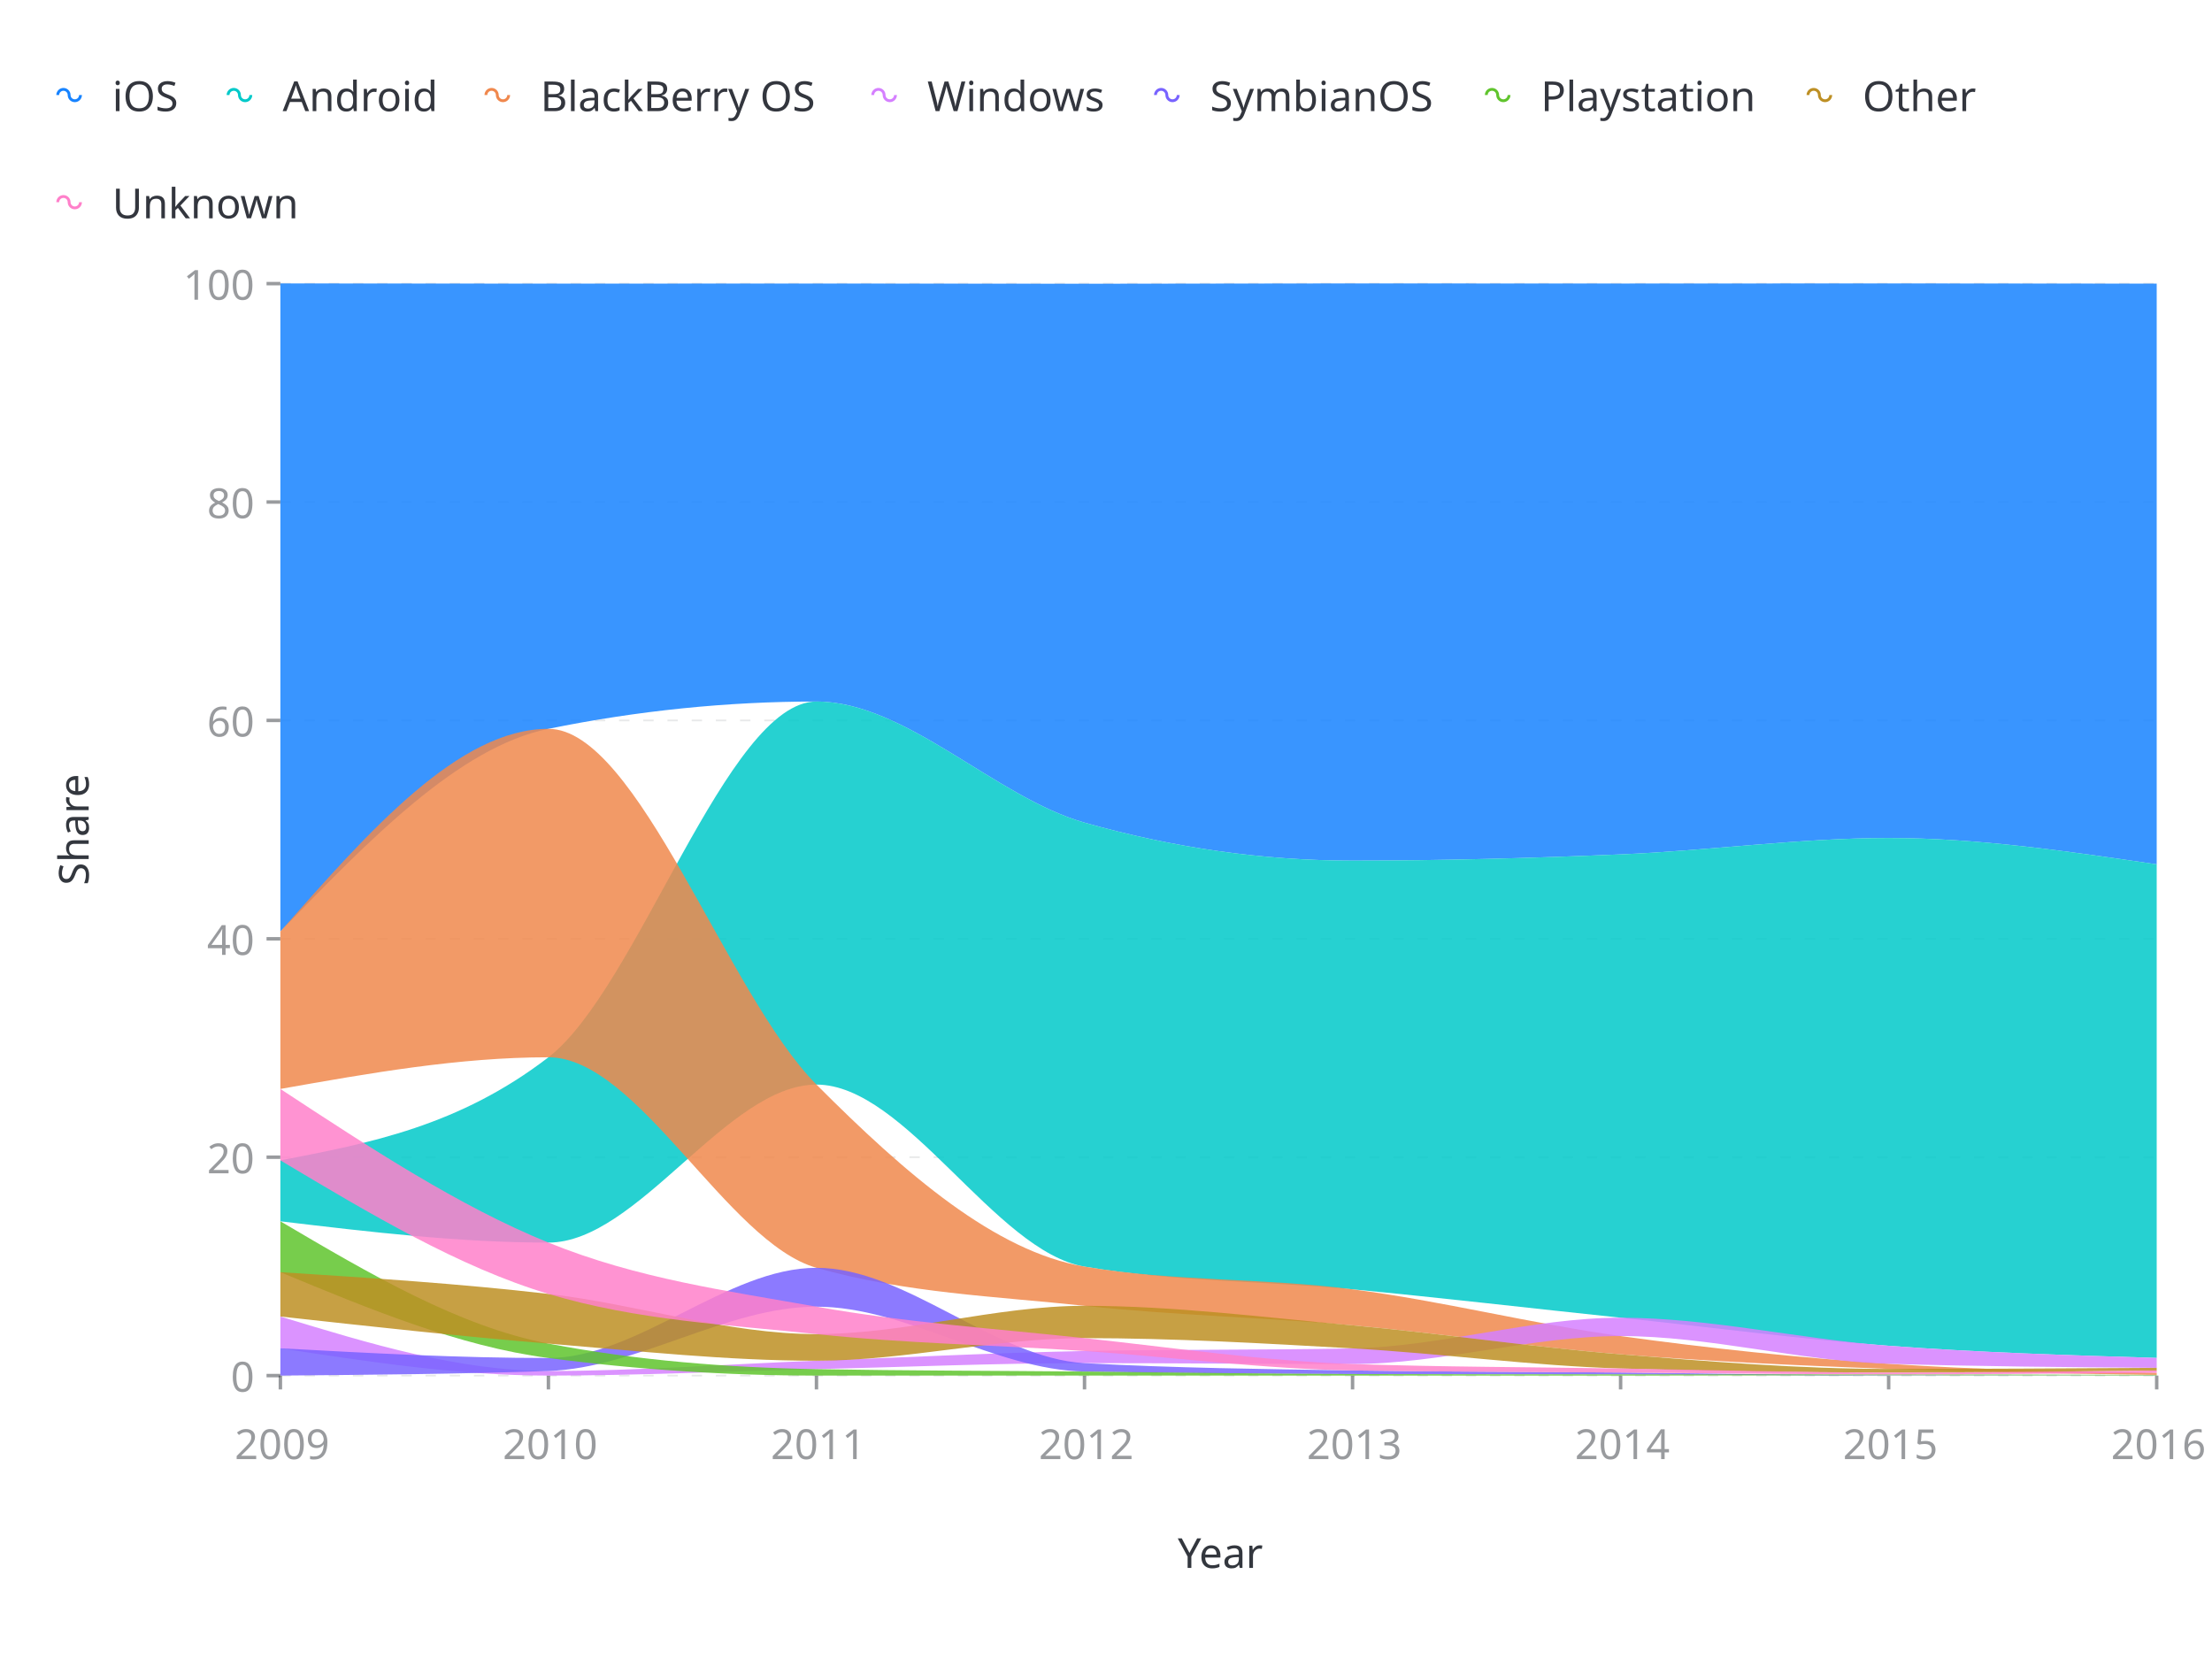
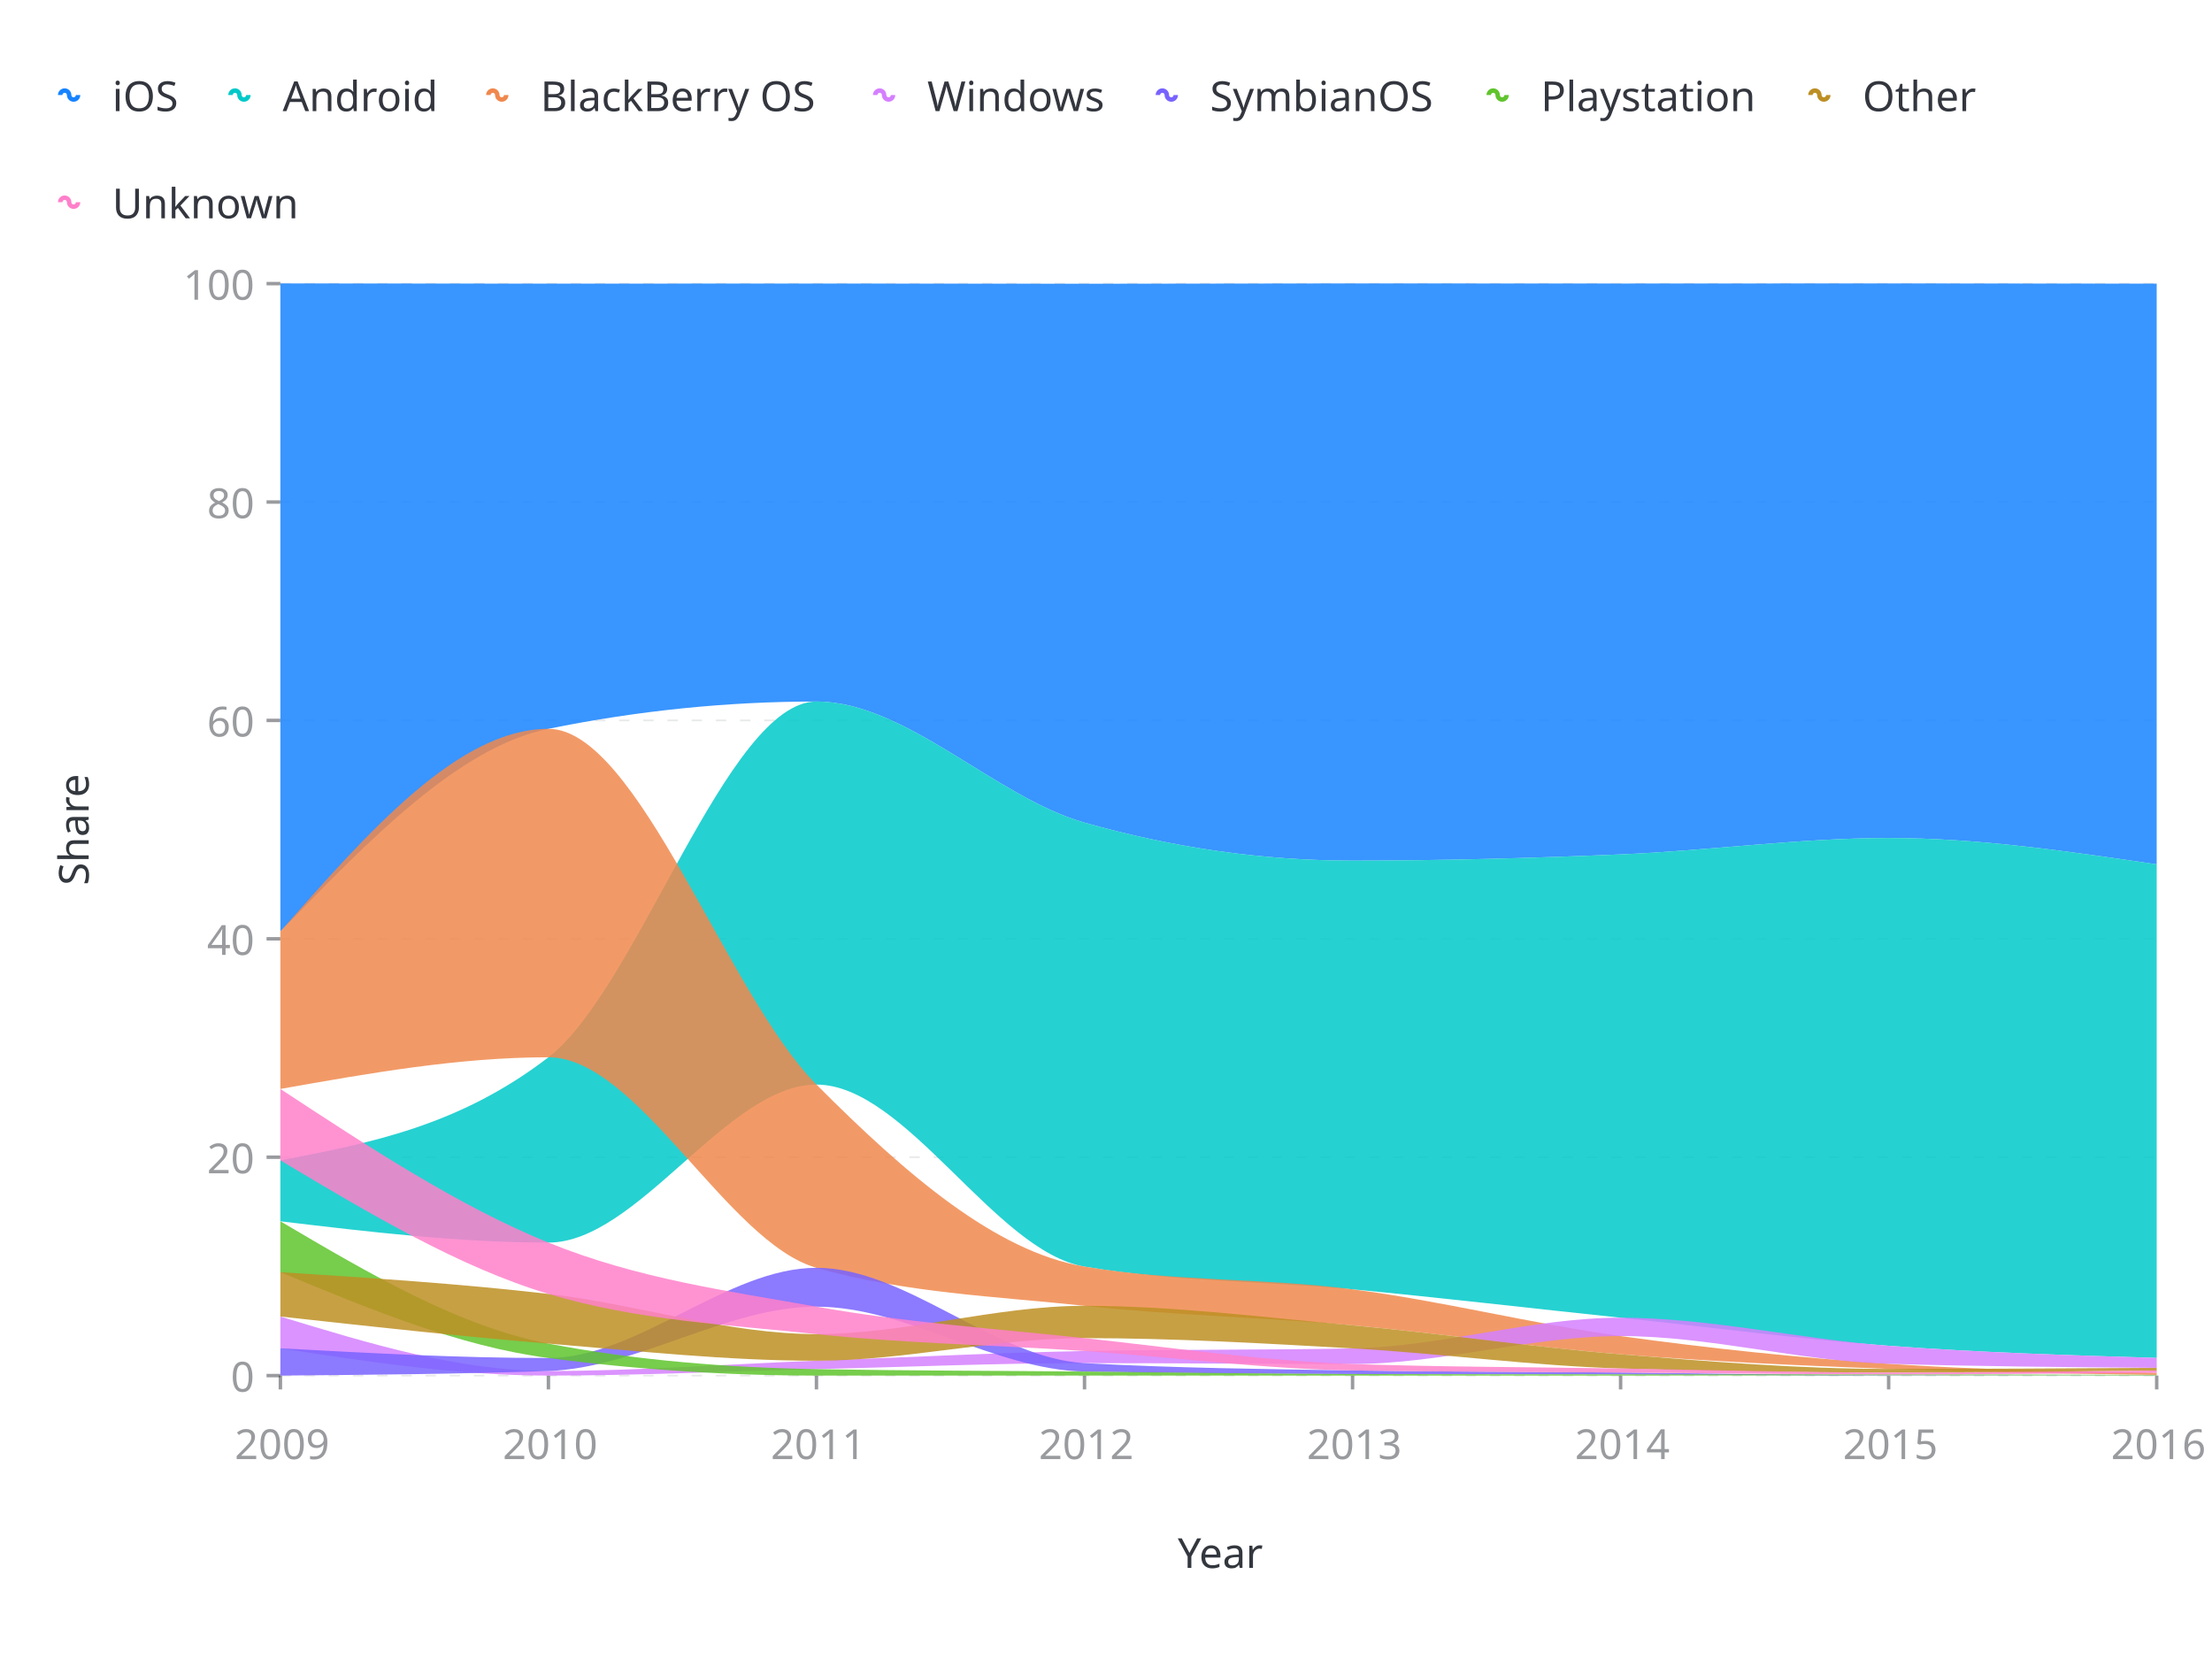
<svg xmlns="http://www.w3.org/2000/svg" width="640" height="480" color-interpolation-filters="sRGB" style="background: transparent;">
  <defs>
    <clipPath id="j" transform="matrix(1 0 0 1 -16 -16)">
      <use href="#a" transform="matrix(1 0 0 1 16 16)" />
    </clipPath>
    <clipPath id="k" transform="matrix(1 0 0 1 -81.12 -82)">
      <use href="#b" transform="matrix(1 0 0 1 81.12 82)" />
    </clipPath>
    <clipPath id="l" transform="matrix(1 0 0 1 -81.12 -82)">
      <use href="#c" transform="matrix(1 0 0 1 81.12 82)" />
    </clipPath>
    <clipPath id="m" transform="matrix(1 0 0 1 -81.12 -82)">
      <use href="#d" transform="matrix(1 0 0 1 81.12 82)" />
    </clipPath>
    <clipPath id="n" transform="matrix(1 0 0 1 -81.12 -82)">
      <use href="#e" transform="matrix(1 0 0 1 81.12 82)" />
    </clipPath>
    <clipPath id="o" transform="matrix(1 0 0 1 -81.12 -82)">
      <use href="#f" transform="matrix(1 0 0 1 81.12 82)" />
    </clipPath>
    <clipPath id="p" transform="matrix(1 0 0 1 -81.12 -82)">
      <use href="#g" transform="matrix(1 0 0 1 81.12 82)" />
    </clipPath>
    <clipPath id="q" transform="matrix(1 0 0 1 -81.12 -82)">
      <use href="#h" transform="matrix(1 0 0 1 81.12 82)" />
    </clipPath>
    <clipPath id="r" transform="matrix(1 0 0 1 -81.12 -82)">
      <use href="#i" transform="matrix(1 0 0 1 81.12 82)" />
    </clipPath>
  </defs>
  <g>
    <g fill="none">
      <g fill="none" class="view">
        <g>
          <path width="640" height="480" x="0" y="0" fill="rgba(0,0,0,0)" d="m0 0 640 0 0 480-640 0z" class="area" />
        </g>
        <g>
          <path width="608" height="448" x="16" y="16" fill="rgba(0,0,0,0)" d="m16 16 608 0 0 448-608 0z" class="area" />
        </g>
        <g>
          <path width="542.88" height="316" x="81.12" y="82" fill="rgba(0,0,0,0)" d="m81.12 82 542.88 0 0 316-542.88 0z" class="area" />
        </g>
        <g>
          <path width="542.88" height="316" x="81.12" y="82" fill="rgba(0,0,0,0)" d="m81.12 82 542.88 0 0 316-542.88 0z" class="area" />
        </g>
        <g fill="none" class="component">
          <g fill="none" transform="matrix(1 0 0 1 16 16)">
            <g fill="none" class="legend-category">
              <g fill="none" class="legend-title-group">
                <g fill="none" class="legend-title" />
              </g>
              <g fill="none" class="legend-items-group">
                <g fill="none" class="legend-items">
                  <g fill="none" class="items-navigator">
                    <g fill="none" class="navigator-content-group" clip-path="url(#j)">
                      <g fill="none" class="navigator-play-window">
                        <g fill="none" class="items-item-page">
                          <g fill="none" class="items-item">
                            <g fill="none" class="legend-category-item-background-group">
                              <g>
                                <path width="37.28" height="23" fill="rgba(0,0,0,0)" d="m0 0 37.28 0 0 23-37.28 0z" class="legend-category-item-background" visibility="visible" />
                              </g>
                            </g>
-                             <g fill="none" class="legend-category-item-marker-group" transform="matrix(.41161 0 0 .41161 4 11.5)">
-                               <g>
-                                 <path fill="none" stroke="rgba(23,131,255,1)" stroke-width="2" d="M-8 0a4 4 0 1 1 8 0 4 4 0 1 0 8 0" class="legend-category-item-marker" visibility="visible" />
+                             <g fill="none" class="legend-category-item-marker-group" transform="matrix(.32322 0 0 .32322 4 11.5)">
+                               <g>
+                                 <path fill="none" stroke="rgba(23,131,255,1)" stroke-width="4" d="M-8 0a4 4 0 1 1 8 0 4 4 0 1 0 8 0" class="legend-category-item-marker" visibility="visible" />
                              </g>
                            </g>
                            <g fill="none" class="legend-category-item-label-group" transform="matrix(1 0 0 1 16 11.5)">
                              <g>
                                <text fill="rgba(29,33,41,1)" fill-opacity=".9" stroke-width="1" class="legend-category-item-label" dominant-baseline="central" dx=".5" dy="0" font-family="sans-serif" font-size="12" font-style="normal" font-variant="normal" font-weight="normal" paint-order="stroke" style="transform:translate(0px, 0px);" text-anchor="left" visibility="visible">iOS</text>
                              </g>
                            </g>
                            <g fill="none" class="legend-category-item-value-group" />
                          </g>
                          <g fill="none" class="items-item" transform="matrix(1 0 0 1 49.28 0)">
                            <g fill="none" class="legend-category-item-background-group">
                              <g>
                                <path width="62.6" height="23" fill="rgba(0,0,0,0)" d="m0 0 62.6 0 0 23-62.6 0z" class="legend-category-item-background" visibility="visible" />
                              </g>
                            </g>
-                             <g fill="none" class="legend-category-item-marker-group" transform="matrix(.41161 0 0 .41161 4 11.5)">
-                               <g>
-                                 <path fill="none" stroke="rgba(0,201,201,1)" stroke-width="2" d="M-8 0a4 4 0 1 1 8 0 4 4 0 1 0 8 0" class="legend-category-item-marker" visibility="visible" />
+                             <g fill="none" class="legend-category-item-marker-group" transform="matrix(.32322 0 0 .32322 4 11.5)">
+                               <g>
+                                 <path fill="none" stroke="rgba(0,201,201,1)" stroke-width="4" d="M-8 0a4 4 0 1 1 8 0 4 4 0 1 0 8 0" class="legend-category-item-marker" visibility="visible" />
                              </g>
                            </g>
                            <g fill="none" class="legend-category-item-label-group" transform="matrix(1 0 0 1 16 11.5)">
                              <g>
                                <text fill="rgba(29,33,41,1)" fill-opacity=".9" stroke-width="1" class="legend-category-item-label" dominant-baseline="central" dx=".5" dy="0" font-family="sans-serif" font-size="12" font-style="normal" font-variant="normal" font-weight="normal" paint-order="stroke" style="transform:translate(0px, 0px);" text-anchor="left" visibility="visible">Android</text>
                              </g>
                            </g>
                            <g fill="none" class="legend-category-item-value-group" />
                          </g>
                          <g fill="none" class="items-item" transform="matrix(1 0 0 1 123.88 0)">
                            <g fill="none" class="legend-category-item-background-group">
                              <g>
                                <path width="99.92" height="23" fill="rgba(0,0,0,0)" d="m0 0 99.92 0 0 23-99.92 0z" class="legend-category-item-background" visibility="visible" />
                              </g>
                            </g>
-                             <g fill="none" class="legend-category-item-marker-group" transform="matrix(.41161 0 0 .41161 4 11.5)">
-                               <g>
-                                 <path fill="none" stroke="rgba(240,136,77,1)" stroke-width="2" d="M-8 0a4 4 0 1 1 8 0 4 4 0 1 0 8 0" class="legend-category-item-marker" visibility="visible" />
+                             <g fill="none" class="legend-category-item-marker-group" transform="matrix(.32322 0 0 .32322 4 11.5)">
+                               <g>
+                                 <path fill="none" stroke="rgba(240,136,77,1)" stroke-width="4" d="M-8 0a4 4 0 1 1 8 0 4 4 0 1 0 8 0" class="legend-category-item-marker" visibility="visible" />
                              </g>
                            </g>
                            <g fill="none" class="legend-category-item-label-group" transform="matrix(1 0 0 1 16 11.5)">
                              <g>
                                <text fill="rgba(29,33,41,1)" fill-opacity=".9" stroke-width="1" class="legend-category-item-label" dominant-baseline="central" dx=".5" dy="0" font-family="sans-serif" font-size="12" font-style="normal" font-variant="normal" font-weight="normal" paint-order="stroke" style="transform:translate(0px, 0px);" text-anchor="left" visibility="visible">BlackBerry OS</text>
                              </g>
                            </g>
                            <g fill="none" class="legend-category-item-value-group" />
                          </g>
                          <g fill="none" class="items-item" transform="matrix(1 0 0 1 235.8 0)">
                            <g fill="none" class="legend-category-item-background-group">
                              <g>
                                <path width="69.8" height="23" fill="rgba(0,0,0,0)" d="m0 0 69.8 0 0 23-69.8 0z" class="legend-category-item-background" visibility="visible" />
                              </g>
                            </g>
-                             <g fill="none" class="legend-category-item-marker-group" transform="matrix(.41161 0 0 .41161 4 11.5)">
-                               <g>
-                                 <path fill="none" stroke="rgba(213,128,255,1)" stroke-width="2" d="M-8 0a4 4 0 1 1 8 0 4 4 0 1 0 8 0" class="legend-category-item-marker" visibility="visible" />
+                             <g fill="none" class="legend-category-item-marker-group" transform="matrix(.32322 0 0 .32322 4 11.5)">
+                               <g>
+                                 <path fill="none" stroke="rgba(213,128,255,1)" stroke-width="4" d="M-8 0a4 4 0 1 1 8 0 4 4 0 1 0 8 0" class="legend-category-item-marker" visibility="visible" />
                              </g>
                            </g>
                            <g fill="none" class="legend-category-item-label-group" transform="matrix(1 0 0 1 16 11.5)">
                              <g>
                                <text fill="rgba(29,33,41,1)" fill-opacity=".9" stroke-width="1" class="legend-category-item-label" dominant-baseline="central" dx=".5" dy="0" font-family="sans-serif" font-size="12" font-style="normal" font-variant="normal" font-weight="normal" paint-order="stroke" style="transform:translate(0px, 0px);" text-anchor="left" visibility="visible">Windows</text>
                              </g>
                            </g>
                            <g fill="none" class="legend-category-item-value-group" />
                          </g>
                          <g fill="none" class="items-item" transform="matrix(1 0 0 1 317.6 0)">
                            <g fill="none" class="legend-category-item-background-group">
                              <g>
                                <path width="83.72" height="23" fill="rgba(0,0,0,0)" d="m0 0 83.72 0 0 23-83.72 0z" class="legend-category-item-background" visibility="visible" />
                              </g>
                            </g>
-                             <g fill="none" class="legend-category-item-marker-group" transform="matrix(.41161 0 0 .41161 4 11.5)">
-                               <g>
-                                 <path fill="none" stroke="rgba(120,99,255,1)" stroke-width="2" d="M-8 0a4 4 0 1 1 8 0 4 4 0 1 0 8 0" class="legend-category-item-marker" visibility="visible" />
+                             <g fill="none" class="legend-category-item-marker-group" transform="matrix(.32322 0 0 .32322 4 11.5)">
+                               <g>
+                                 <path fill="none" stroke="rgba(120,99,255,1)" stroke-width="4" d="M-8 0a4 4 0 1 1 8 0 4 4 0 1 0 8 0" class="legend-category-item-marker" visibility="visible" />
                              </g>
                            </g>
                            <g fill="none" class="legend-category-item-label-group" transform="matrix(1 0 0 1 16 11.5)">
                              <g>
                                <text fill="rgba(29,33,41,1)" fill-opacity=".9" stroke-width="1" class="legend-category-item-label" dominant-baseline="central" dx=".5" dy="0" font-family="sans-serif" font-size="12" font-style="normal" font-variant="normal" font-weight="normal" paint-order="stroke" style="transform:translate(0px, 0px);" text-anchor="left" visibility="visible">SymbianOS</text>
                              </g>
                            </g>
                            <g fill="none" class="legend-category-item-value-group" />
                          </g>
                          <g fill="none" class="items-item" transform="matrix(1 0 0 1 413.32 0)">
                            <g fill="none" class="legend-category-item-background-group">
                              <g>
                                <path width="81.08" height="23" fill="rgba(0,0,0,0)" d="m0 0 81.08 0 0 23-81.08 0z" class="legend-category-item-background" visibility="visible" />
                              </g>
                            </g>
-                             <g fill="none" class="legend-category-item-marker-group" transform="matrix(.41161 0 0 .41161 4 11.5)">
-                               <g>
-                                 <path fill="none" stroke="rgba(96,196,45,1)" stroke-width="2" d="M-8 0a4 4 0 1 1 8 0 4 4 0 1 0 8 0" class="legend-category-item-marker" visibility="visible" />
+                             <g fill="none" class="legend-category-item-marker-group" transform="matrix(.32322 0 0 .32322 4 11.5)">
+                               <g>
+                                 <path fill="none" stroke="rgba(96,196,45,1)" stroke-width="4" d="M-8 0a4 4 0 1 1 8 0 4 4 0 1 0 8 0" class="legend-category-item-marker" visibility="visible" />
                              </g>
                            </g>
                            <g fill="none" class="legend-category-item-label-group" transform="matrix(1 0 0 1 16 11.5)">
                              <g>
                                <text fill="rgba(29,33,41,1)" fill-opacity=".9" stroke-width="1" class="legend-category-item-label" dominant-baseline="central" dx=".5" dy="0" font-family="sans-serif" font-size="12" font-style="normal" font-variant="normal" font-weight="normal" paint-order="stroke" style="transform:translate(0px, 0px);" text-anchor="left" visibility="visible">Playstation</text>
                              </g>
                            </g>
                            <g fill="none" class="legend-category-item-value-group" />
                          </g>
                          <g fill="none" class="items-item" transform="matrix(1 0 0 1 506.4 0)">
                            <g fill="none" class="legend-category-item-background-group">
                              <g>
                                <path width="49.76" height="23" fill="rgba(0,0,0,0)" d="m0 0 49.76 0 0 23-49.76 0z" class="legend-category-item-background" visibility="visible" />
                              </g>
                            </g>
-                             <g fill="none" class="legend-category-item-marker-group" transform="matrix(.41161 0 0 .41161 4 11.5)">
-                               <g>
-                                 <path fill="none" stroke="rgba(189,143,36,1)" stroke-width="2" d="M-8 0a4 4 0 1 1 8 0 4 4 0 1 0 8 0" class="legend-category-item-marker" visibility="visible" />
+                             <g fill="none" class="legend-category-item-marker-group" transform="matrix(.32322 0 0 .32322 4 11.5)">
+                               <g>
+                                 <path fill="none" stroke="rgba(189,143,36,1)" stroke-width="4" d="M-8 0a4 4 0 1 1 8 0 4 4 0 1 0 8 0" class="legend-category-item-marker" visibility="visible" />
                              </g>
                            </g>
                            <g fill="none" class="legend-category-item-label-group" transform="matrix(1 0 0 1 16 11.5)">
                              <g>
                                <text fill="rgba(29,33,41,1)" fill-opacity=".9" stroke-width="1" class="legend-category-item-label" dominant-baseline="central" dx=".5" dy="0" font-family="sans-serif" font-size="12" font-style="normal" font-variant="normal" font-weight="normal" paint-order="stroke" style="transform:translate(0px, 0px);" text-anchor="left" visibility="visible">Other</text>
                              </g>
                            </g>
                            <g fill="none" class="legend-category-item-value-group" />
                          </g>
                          <g fill="none" class="items-item" transform="matrix(1 0 0 1 0 31)">
                            <g fill="none" class="legend-category-item-background-group">
                              <g>
                                <path width="70.88" height="23" fill="rgba(0,0,0,0)" d="m0 0 70.88 0 0 23-70.88 0z" class="legend-category-item-background" visibility="visible" />
                              </g>
                            </g>
-                             <g fill="none" class="legend-category-item-marker-group" transform="matrix(.41161 0 0 .41161 4 11.5)">
-                               <g>
-                                 <path fill="none" stroke="rgba(255,128,202,1)" stroke-width="2" d="M-8 0a4 4 0 1 1 8 0 4 4 0 1 0 8 0" class="legend-category-item-marker" visibility="visible" />
+                             <g fill="none" class="legend-category-item-marker-group" transform="matrix(.32322 0 0 .32322 4 11.5)">
+                               <g>
+                                 <path fill="none" stroke="rgba(255,128,202,1)" stroke-width="4" d="M-8 0a4 4 0 1 1 8 0 4 4 0 1 0 8 0" class="legend-category-item-marker" visibility="visible" />
                              </g>
                            </g>
                            <g fill="none" class="legend-category-item-label-group" transform="matrix(1 0 0 1 16 11.5)">
                              <g>
                                <text fill="rgba(29,33,41,1)" fill-opacity=".9" stroke-width="1" class="legend-category-item-label" dominant-baseline="central" dx=".5" dy="0" font-family="sans-serif" font-size="12" font-style="normal" font-variant="normal" font-weight="normal" paint-order="stroke" style="transform:translate(0px, 0px);" text-anchor="left" visibility="visible">Unknown</text>
                              </g>
                            </g>
                            <g fill="none" class="legend-category-item-value-group" />
                          </g>
                        </g>
                      </g>
                    </g>
                    <g fill="none" class="navigator-controller" />
                    <g>
                      <path id="a" width="556.16" height="54" fill="none" d="m0 0 556.16 0 0 54-556.16 0z" class="navigator-clip-path" />
                    </g>
                  </g>
                </g>
              </g>
            </g>
          </g>
        </g>
        <g fill="none" class="component">
          <g fill="none" class="axis">
            <g fill="none" class="axis-grid-group" />
            <g fill="none" class="axis-main-group">
              <g fill="none" class="axis-line-group">
                <g>
                  <line x1="81.12" x2="624" y1="398" y2="398" fill="none" stroke="rgba(29,33,41,1)" stroke-opacity=".45" stroke-width=".5" class="axis-line axis-line" opacity="0" />
                </g>
              </g>
              <g fill="none" class="axis-tick-group">
                <g fill="none" class="axis-tick" transform="matrix(1 0 0 1 81.12 398)">
                  <g>
                    <line x1="0" x2="0" y1="0" y2="4" fill="none" stroke="rgba(29,33,41,1)" stroke-width="1" class="axis-tick-item" opacity=".45" />
                  </g>
                </g>
                <g fill="none" class="axis-tick" transform="matrix(1 0 0 1 158.6743 398)">
                  <g>
                    <line x1="0" x2="0" y1="0" y2="4" fill="none" stroke="rgba(29,33,41,1)" stroke-width="1" class="axis-tick-item" opacity=".45" />
                  </g>
                </g>
                <g fill="none" class="axis-tick" transform="matrix(1 0 0 1 236.2286 398)">
                  <g>
                    <line x1="0" x2="0" y1="0" y2="4" fill="none" stroke="rgba(29,33,41,1)" stroke-width="1" class="axis-tick-item" opacity=".45" />
                  </g>
                </g>
                <g fill="none" class="axis-tick" transform="matrix(1 0 0 1 313.7829 398)">
                  <g>
                    <line x1="0" x2="0" y1="0" y2="4" fill="none" stroke="rgba(29,33,41,1)" stroke-width="1" class="axis-tick-item" opacity=".45" />
                  </g>
                </g>
                <g fill="none" class="axis-tick" transform="matrix(1 0 0 1 391.3372 398)">
                  <g>
                    <line x1="0" x2="0" y1="0" y2="4" fill="none" stroke="rgba(29,33,41,1)" stroke-width="1" class="axis-tick-item" opacity=".45" />
                  </g>
                </g>
                <g fill="none" class="axis-tick" transform="matrix(1 0 0 1 468.8914 398)">
                  <g>
                    <line x1="0" x2="0" y1="0" y2="4" fill="none" stroke="rgba(29,33,41,1)" stroke-width="1" class="axis-tick-item" opacity=".45" />
                  </g>
                </g>
                <g fill="none" class="axis-tick" transform="matrix(1 0 0 1 546.4457 398)">
                  <g>
                    <line x1="0" x2="0" y1="0" y2="4" fill="none" stroke="rgba(29,33,41,1)" stroke-width="1" class="axis-tick-item" opacity=".45" />
                  </g>
                </g>
                <g fill="none" class="axis-tick" transform="matrix(1 0 0 1 624 398)">
                  <g>
                    <line x1="0" x2="0" y1="0" y2="4" fill="none" stroke="rgba(29,33,41,1)" stroke-width="1" class="axis-tick-item" opacity=".45" />
                  </g>
                </g>
              </g>
              <g fill="none" class="axis-label-group">
                <g fill="none" class="axis-label" transform="matrix(1 0 0 1 81.12 406)">
                  <g>
                    <text fill="rgba(29,33,41,1)" stroke-width="1" class="axis-label-item" dominant-baseline="central" dx=".5" dy="11.5" font-family="sans-serif" font-size="12" font-style="normal" font-variant="normal" font-weight="normal" opacity=".45" paint-order="stroke" style="transform:translate(0px, 0px);" text-anchor="middle" visibility="visible">2009</text>
                  </g>
                </g>
                <g fill="none" class="axis-label" transform="matrix(1 0 0 1 158.6743 406)">
                  <g>
                    <text fill="rgba(29,33,41,1)" stroke-width="1" class="axis-label-item" dominant-baseline="central" dx=".5" dy="11.5" font-family="sans-serif" font-size="12" font-style="normal" font-variant="normal" font-weight="normal" opacity=".45" paint-order="stroke" style="transform:translate(0px, 0px);" text-anchor="middle" visibility="visible">2010</text>
                  </g>
                </g>
                <g fill="none" class="axis-label" transform="matrix(1 0 0 1 236.2286 406)">
                  <g>
                    <text fill="rgba(29,33,41,1)" stroke-width="1" class="axis-label-item" dominant-baseline="central" dx=".5" dy="11.5" font-family="sans-serif" font-size="12" font-style="normal" font-variant="normal" font-weight="normal" opacity=".45" paint-order="stroke" style="transform:translate(0px, 0px);" text-anchor="middle" visibility="visible">2011</text>
                  </g>
                </g>
                <g fill="none" class="axis-label" transform="matrix(1 0 0 1 313.7829 406)">
                  <g>
                    <text fill="rgba(29,33,41,1)" stroke-width="1" class="axis-label-item" dominant-baseline="central" dx=".5" dy="11.5" font-family="sans-serif" font-size="12" font-style="normal" font-variant="normal" font-weight="normal" opacity=".45" paint-order="stroke" style="transform:translate(0px, 0px);" text-anchor="middle" visibility="visible">2012</text>
                  </g>
                </g>
                <g fill="none" class="axis-label" transform="matrix(1 0 0 1 391.3372 406)">
                  <g>
                    <text fill="rgba(29,33,41,1)" stroke-width="1" class="axis-label-item" dominant-baseline="central" dx=".5" dy="11.5" font-family="sans-serif" font-size="12" font-style="normal" font-variant="normal" font-weight="normal" opacity=".45" paint-order="stroke" style="transform:translate(0px, 0px);" text-anchor="middle" visibility="visible">2013</text>
                  </g>
                </g>
                <g fill="none" class="axis-label" transform="matrix(1 0 0 1 468.8914 406)">
                  <g>
                    <text fill="rgba(29,33,41,1)" stroke-width="1" class="axis-label-item" dominant-baseline="central" dx=".5" dy="11.5" font-family="sans-serif" font-size="12" font-style="normal" font-variant="normal" font-weight="normal" opacity=".45" paint-order="stroke" style="transform:translate(0px, 0px);" text-anchor="middle" visibility="visible">2014</text>
                  </g>
                </g>
                <g fill="none" class="axis-label" transform="matrix(1 0 0 1 546.4457 406)">
                  <g>
                    <text fill="rgba(29,33,41,1)" stroke-width="1" class="axis-label-item" dominant-baseline="central" dx=".5" dy="11.5" font-family="sans-serif" font-size="12" font-style="normal" font-variant="normal" font-weight="normal" opacity=".45" paint-order="stroke" style="transform:translate(0px, 0px);" text-anchor="middle" visibility="visible">2015</text>
                  </g>
                </g>
                <g fill="none" class="axis-label" transform="matrix(1 0 0 1 624 406)">
                  <g>
                    <text fill="rgba(29,33,41,1)" stroke-width="1" class="axis-label-item" dominant-baseline="central" dx=".5" dy="11.5" font-family="sans-serif" font-size="12" font-style="normal" font-variant="normal" font-weight="normal" opacity=".45" paint-order="stroke" style="transform:translate(0px, 0px);" text-anchor="middle" visibility="visible">2016</text>
                  </g>
                </g>
              </g>
            </g>
            <g fill="none" class="axis-title-group" transform="matrix(1 0 0 1 352.58 452.5)">
              <g transform="matrix(1 0 0 1 0 8)">
                <text fill="rgba(29,33,41,1)" stroke-width="1" class="axis-title" dominant-baseline="central" dx=".5" dy="-11.5" font-family="sans-serif" font-size="12" font-style="normal" font-variant="normal" font-weight="normal" opacity=".9" paint-order="stroke" style="transform:translate(0px, 0px);" text-anchor="middle">Year</text>
              </g>
            </g>
          </g>
        </g>
        <g fill="none" class="component">
          <g fill="none" class="axis">
            <g fill="none" class="axis-grid-group">
              <g fill="none" class="axis-grid">
                <g fill="none" class="grid-line-group">
                  <g>
                    <path fill="none" stroke="rgba(29,33,41,1)" stroke-dasharray="3,4" stroke-opacity=".1" stroke-width=".5" d="m81.12 398 542.88 0" class="grid-line" />
                  </g>
                  <g>
                    <path fill="none" stroke="rgba(29,33,41,1)" stroke-dasharray="3,4" stroke-opacity=".1" stroke-width=".5" d="m81.12 334.813 542.88 0" class="grid-line" />
                  </g>
                  <g>
                    <path fill="none" stroke="rgba(29,33,41,1)" stroke-dasharray="3,4" stroke-opacity=".1" stroke-width=".5" d="m81.12 271.625 542.88 0" class="grid-line" />
                  </g>
                  <g>
                    <path fill="none" stroke="rgba(29,33,41,1)" stroke-dasharray="3,4" stroke-opacity=".1" stroke-width=".5" d="m81.12 208.438 542.88 0" class="grid-line" />
                  </g>
                  <g>
                    <path fill="none" stroke="rgba(29,33,41,1)" stroke-dasharray="3,4" stroke-opacity=".1" stroke-width=".5" d="m81.12 145.25 542.88 0" class="grid-line" />
                  </g>
                  <g>
                    <path fill="none" stroke="rgba(29,33,41,1)" stroke-dasharray="3,4" stroke-opacity=".1" stroke-width=".5" d="m81.12 82.063 542.88 0" class="grid-line" />
                  </g>
                </g>
                <g fill="none" class="grid-region-group" />
              </g>
            </g>
            <g fill="none" class="axis-main-group">
              <g fill="none" class="axis-line-group">
                <g>
                  <line x1="81.12" x2="81.12" y1="398" y2="82" fill="none" stroke="rgba(29,33,41,1)" stroke-opacity=".45" stroke-width=".5" class="axis-line axis-line" opacity="0" />
                </g>
              </g>
              <g fill="none" class="axis-tick-group">
                <g fill="none" class="axis-tick" transform="matrix(1 0 0 1 81.12 398)">
                  <g>
                    <line x1="0" x2="-4" y1="0" y2="0" fill="none" stroke="rgba(29,33,41,1)" stroke-width="1" class="axis-tick-item" opacity=".45" />
                  </g>
                </g>
                <g fill="none" class="axis-tick" transform="matrix(1 0 0 1 81.12 334.8127)">
                  <g>
                    <line x1="0" x2="-4" y1="0" y2="0" fill="none" stroke="rgba(29,33,41,1)" stroke-width="1" class="axis-tick-item" opacity=".45" />
                  </g>
                </g>
                <g fill="none" class="axis-tick" transform="matrix(1 0 0 1 81.12 271.6253)">
                  <g>
                    <line x1="0" x2="-4" y1="0" y2="0" fill="none" stroke="rgba(29,33,41,1)" stroke-width="1" class="axis-tick-item" opacity=".45" />
                  </g>
                </g>
                <g fill="none" class="axis-tick" transform="matrix(1 0 0 1 81.12 208.438)">
                  <g>
                    <line x1="0" x2="-4" y1="0" y2="0" fill="none" stroke="rgba(29,33,41,1)" stroke-width="1" class="axis-tick-item" opacity=".45" />
                  </g>
                </g>
                <g fill="none" class="axis-tick" transform="matrix(1 0 0 1 81.12 145.2505)">
                  <g>
                    <line x1="0" x2="-4" y1="0" y2="0" fill="none" stroke="rgba(29,33,41,1)" stroke-width="1" class="axis-tick-item" opacity=".45" />
                  </g>
                </g>
                <g fill="none" class="axis-tick" transform="matrix(1 0 0 1 81.12 82.0632)">
                  <g>
                    <line x1="0" x2="-4" y1="0" y2="0" fill="none" stroke="rgba(29,33,41,1)" stroke-width="1" class="axis-tick-item" opacity=".45" />
                  </g>
                </g>
              </g>
              <g fill="none" class="axis-label-group">
                <g fill="none" class="axis-label" transform="matrix(1 0 0 1 73.12 398)">
                  <g>
                    <text fill="rgba(29,33,41,1)" stroke-width="1" class="axis-label-item" dominant-baseline="central" dx=".5" dy="0" font-family="sans-serif" font-size="12" font-style="normal" font-variant="normal" font-weight="normal" opacity=".45" paint-order="stroke" style="transform:translate(0px, 0px);" text-anchor="end" visibility="visible">0</text>
                  </g>
                </g>
                <g fill="none" class="axis-label" transform="matrix(1 0 0 1 73.12 334.8127)">
                  <g>
                    <text fill="rgba(29,33,41,1)" stroke-width="1" class="axis-label-item" dominant-baseline="central" dx=".5" dy="0" font-family="sans-serif" font-size="12" font-style="normal" font-variant="normal" font-weight="normal" opacity=".45" paint-order="stroke" style="transform:translate(0px, 0px);" text-anchor="end" visibility="visible">20</text>
                  </g>
                </g>
                <g fill="none" class="axis-label" transform="matrix(1 0 0 1 73.12 271.6253)">
                  <g>
                    <text fill="rgba(29,33,41,1)" stroke-width="1" class="axis-label-item" dominant-baseline="central" dx=".5" dy="0" font-family="sans-serif" font-size="12" font-style="normal" font-variant="normal" font-weight="normal" opacity=".45" paint-order="stroke" style="transform:translate(0px, 0px);" text-anchor="end" visibility="visible">40</text>
                  </g>
                </g>
                <g fill="none" class="axis-label" transform="matrix(1 0 0 1 73.12 208.438)">
                  <g>
                    <text fill="rgba(29,33,41,1)" stroke-width="1" class="axis-label-item" dominant-baseline="central" dx=".5" dy="0" font-family="sans-serif" font-size="12" font-style="normal" font-variant="normal" font-weight="normal" opacity=".45" paint-order="stroke" style="transform:translate(0px, 0px);" text-anchor="end" visibility="visible">60</text>
                  </g>
                </g>
                <g fill="none" class="axis-label" transform="matrix(1 0 0 1 73.12 145.2505)">
                  <g>
                    <text fill="rgba(29,33,41,1)" stroke-width="1" class="axis-label-item" dominant-baseline="central" dx=".5" dy="0" font-family="sans-serif" font-size="12" font-style="normal" font-variant="normal" font-weight="normal" opacity=".45" paint-order="stroke" style="transform:translate(0px, 0px);" text-anchor="end" visibility="visible">80</text>
                  </g>
                </g>
                <g fill="none" class="axis-label" transform="matrix(1 0 0 1 73.12 82.0632)">
                  <g>
                    <text fill="rgba(29,33,41,1)" stroke-width="1" class="axis-label-item" dominant-baseline="central" dx=".5" dy="0" font-family="sans-serif" font-size="12" font-style="normal" font-variant="normal" font-weight="normal" opacity=".45" paint-order="stroke" style="transform:translate(0px, 0px);" text-anchor="end" visibility="visible">100</text>
                  </g>
                </g>
              </g>
            </g>
            <g fill="none" class="axis-title-group" transform="matrix(1 0 0 1 28.5 240.0316)">
              <g transform="matrix(0 -1 1 0 -7.5 .5)">
                <text fill="rgba(29,33,41,1)" stroke-width="1" class="axis-title" dominant-baseline="central" dx=".5" dy="0" font-family="sans-serif" font-size="12" font-style="normal" font-variant="normal" font-weight="normal" opacity=".9" paint-order="stroke" style="transform:translate(0px, 0px);" text-anchor="middle">Share</text>
              </g>
            </g>
          </g>
        </g>
        <g transform="matrix(1 0 0 1 81.12 82)">
          <path width="542.88" height="316" fill="rgba(0,0,0,0)" d="m0 0 542.88 0 0 316-542.88 0z" class="plot" />
          <g fill="none" class="main-layer">
            <g clip-path="url(#k)">
              <path fill="rgba(23,131,255,1)" fill-opacity=".85" stroke="rgba(23,131,255,1)" stroke-width="0" d="M0 0c25.851.032 51.703.063 77.554.063 25.852 0 51.703-.031 77.555-.031 25.851 0 51.702.063 77.554.063 25.851 0 51.703-.095 77.554-.095 25.852 0 51.703.032 77.554.032 25.852 0 51.703-.032 77.555-.032 25.851 0 51.703.032 77.554.063l0 168.015c-25.851-3.807-51.703-7.614-77.554-7.614-25.852 0-51.703 3.649-77.555 4.739-25.851 1.09-51.702 1.801-77.554 1.801-25.851 0-51.703-3.665-77.554-10.994-25.852-7.33-51.703-35.038-77.554-35.038-25.852 0-51.703 2.633-77.555 7.899-25.851 5.265-51.703 31.951-77.554 58.637Z" class="element" />
              <g>
                <path id="b" fill="none" d="m0 0 542.88 0 0 187.508-542.88 0Z" />
              </g>
            </g>
            <g clip-path="url(#l)">
              <path fill="rgba(0,201,201,1)" fill-opacity=".85" stroke="rgba(0,201,201,1)" stroke-width="0" d="M0 253.729c25.851-4.971 51.703-9.942 77.554-29.825 25.852-19.883 51.703-102.932 77.555-102.932 25.851 0 51.702 27.708 77.554 35.038 25.851 7.329 51.703 10.994 77.554 10.994 25.852 0 51.703-.711 77.554-1.801 25.852-1.09 51.703-4.739 77.555-4.739 25.851 0 51.703 3.807 77.554 7.614l0 142.804c-25.851-.785-51.703-1.569-77.554-3.507-25.852-1.938-51.703-5.397-77.555-8.12-25.851-2.722-51.702-5.75-77.554-8.214-25.851-2.464-51.703-2.191-77.554-6.571-25.852-4.381-51.703-52.667-77.554-52.667-25.852 0-51.703 45.716-77.555 45.716-25.851 0-51.703-3.08-77.554-6.161Z" class="element" />
              <g>
                <path id="c" fill="none" d="m0 120.972 542.88 0 0 189.91-542.88 0Z" />
              </g>
            </g>
            <g clip-path="url(#m)">
              <path fill="rgba(240,136,77,1)" fill-opacity=".85" stroke="rgba(240,136,77,1)" stroke-width="0" d="M0 187.508c25.851-29.318 51.703-58.637 77.554-58.637 25.852 0 51.703 76.999 77.555 102.932 25.851 25.933 51.702 48.286 77.554 52.667 25.851 4.38 51.703 3.222 77.554 6.571 25.852 3.349 51.703 9.931 77.554 13.522 25.852 3.591 51.703 6.277 77.555 8.025 25.851 1.748 51.703 2.185 77.554 2.622l0 .6c-25.851-.371-51.703-.742-77.554-1.737-25.852-.995-51.703-2.133-77.555-4.234-25.851-2.101-51.702-6.034-77.554-8.372-25.851-2.338-51.703-2.88-77.554-5.655-25.852-2.775-51.703-3.665-77.554-10.995-25.852-7.33-51.703-60.913-77.555-60.913-25.851 0-51.703 4.582-77.554 9.163Z" class="element" />
              <g>
                <path id="d" fill="none" d="m0 128.871 542.88 0 0 186.939-542.88 0Z" />
              </g>
            </g>
            <g clip-path="url(#n)">
              <path fill="rgba(213,128,255,1)" fill-opacity=".85" stroke="rgba(213,128,255,1)" stroke-width="0" d="M0 298.908c25.851 7.882 51.703 15.765 77.554 15.765 25.852 0 51.703-2.006 77.555-2.97 25.851-.963 51.702-2.306 77.554-2.812 25.851-.505 51.703-.252 77.554-.758 25.852-.505 51.703-8.878 77.554-8.878 25.852 0 51.703 6.182 77.555 8.12 25.851 1.938 51.703 2.722 77.554 3.507l0 2.875c-25.851-.195-51.703-.39-77.554-1.169-25.852-.779-51.703-8.025-77.555-8.025-25.851 0-51.702 8.088-77.554 8.088-25.851 0-51.703-.253-77.554-.253-25.852 0-51.703 1.138-77.554 1.738-25.852.6-51.703 1.864-77.555 1.864-25.851 0-51.703-3.949-77.554-7.898Z" class="element" />
              <g>
                <path id="e" fill="none" d="m0 298.908 542.88 0 0 17.092-542.88 0Z" />
              </g>
            </g>
            <g clip-path="url(#o)">
              <path fill="rgba(120,99,255,1)" fill-opacity=".85" stroke="rgba(120,99,255,1)" stroke-width="0" d="M0 308.102c25.851 1.405 51.703 2.811 77.554 2.811 25.852 0 51.703-26.096 77.555-26.096 25.851 0 51.702 26.17 77.554 27.581 25.851 1.412 51.703 1.717 77.554 2.117 25.852.4 51.703.369 77.554.6 25.852.232 51.703.748 77.555.79 25.851.042 51.703.053 77.554.063l0 .032c-25.851 0-51.703 0-77.554 0-25.852 0-51.703-.284-77.555-.348-25.851-.063-51.702-.031-77.554-.094-25.851-.063-51.703-.243-77.554-.727-25.852-.484-51.703-18.767-77.554-18.767-25.852 0-51.703 17.724-77.555 18.609-25.851.885-51.703 1.106-77.554 1.327Z" class="element" />
              <g>
                <path id="f" fill="none" d="m0 284.817 542.88 0 0 31.183-542.88 0Z" />
              </g>
            </g>
            <g clip-path="url(#p)">
              <path fill="rgba(96,196,45,1)" fill-opacity=".85" stroke="rgba(96,196,45,1)" stroke-width="0" d="M0 271.358c25.851 15.228 51.703 30.456 77.554 35.385 25.852 4.929 51.703 6.93 77.555 7.393 25.851.463 51.702.458 77.554.695 25.851.237 51.703.664 77.554.727 25.852.063 51.703.094 77.554.094 25.852 0 51.703 0 77.555 0 25.851 0 51.703.079 77.554.158l0 .158c-25.851-.031-51.703-.063-77.554-.063-25.852 0-51.703.095-77.555.095-25.851 0-51.702 0-77.554 0-25.851 0-51.703 0-77.554 0-25.852 0-51.703 0-77.554 0-25.852 0-51.703-1.696-77.555-5.087-25.851-3.391-51.703-14.111-77.554-24.832Z" class="element" />
              <g>
                <path id="g" fill="none" d="m0 271.358 542.88 0 0 44.642-542.88 0Z" />
              </g>
            </g>
            <g clip-path="url(#q)">
              <path fill="rgba(189,143,36,1)" fill-opacity=".85" stroke="rgba(189,143,36,1)" stroke-width="0" d="M0 286.081c25.851 1.651 51.703 3.301 77.554 6.287 25.852 2.986 51.703 11.626 77.555 11.626 25.851 0 51.702-8.182 77.554-8.182 25.851 0 51.703 3.317 77.554 5.655 25.852 2.338 51.703 6.271 77.554 8.372 25.852 2.101 51.703 4.234 77.555 4.234 25.851 0 51.703-.158 77.554-.316l0 .79c-25.851.284-51.703.568-77.554.568-25.852 0-51.703-.389-77.555-1.169-25.851-.779-51.702-4.349-77.554-5.813-25.851-1.464-51.703-2.97-77.554-2.97-25.852 0-51.703 6.54-77.554 6.54-25.852 0-51.703-2.827-77.555-4.96-25.851-2.133-51.703-4.984-77.554-7.835Z" class="element" />
              <g>
                <path id="h" fill="none" d="m0 286.081 542.88 0 0 29.034-542.88 0Z" />
              </g>
            </g>
            <g clip-path="url(#r)">
              <path fill="rgba(255,128,202,1)" fill-opacity=".85" stroke="rgba(255,128,202,1)" stroke-width="0" d="M0 233.067c25.851 16.976 51.703 33.952 77.554 44.452 25.852 10.5 51.703 13.938 77.555 18.545 25.851 4.608 51.702 6.335 77.554 9.099 25.851 2.765 51.703 6.625 77.554 7.488 25.852.864 51.703.885 77.554 1.295 25.852.411 51.703 1.169 77.555 1.169 25.851 0 51.703-.284 77.554-.568l0 .663c-25.851.221-51.703.442-77.554.442-25.852 0-51.703-.347-77.555-.537-25.851-.189-51.702-.2-77.554-.6-25.851-.4-51.703-3.87-77.554-5.624-25.852-1.753-51.703-2.143-77.554-4.897-25.852-2.754-51.703-3.875-77.555-11.626-25.851-7.751-51.703-23.195-77.554-38.639Z" class="element" />
              <g>
                <path id="i" fill="none" d="m0 233.067 542.88 0 0 82.585-542.88 0Z" />
              </g>
            </g>
          </g>
          <g fill="none" class="label-layer" />
        </g>
      </g>
    </g>
  </g>
</svg>
